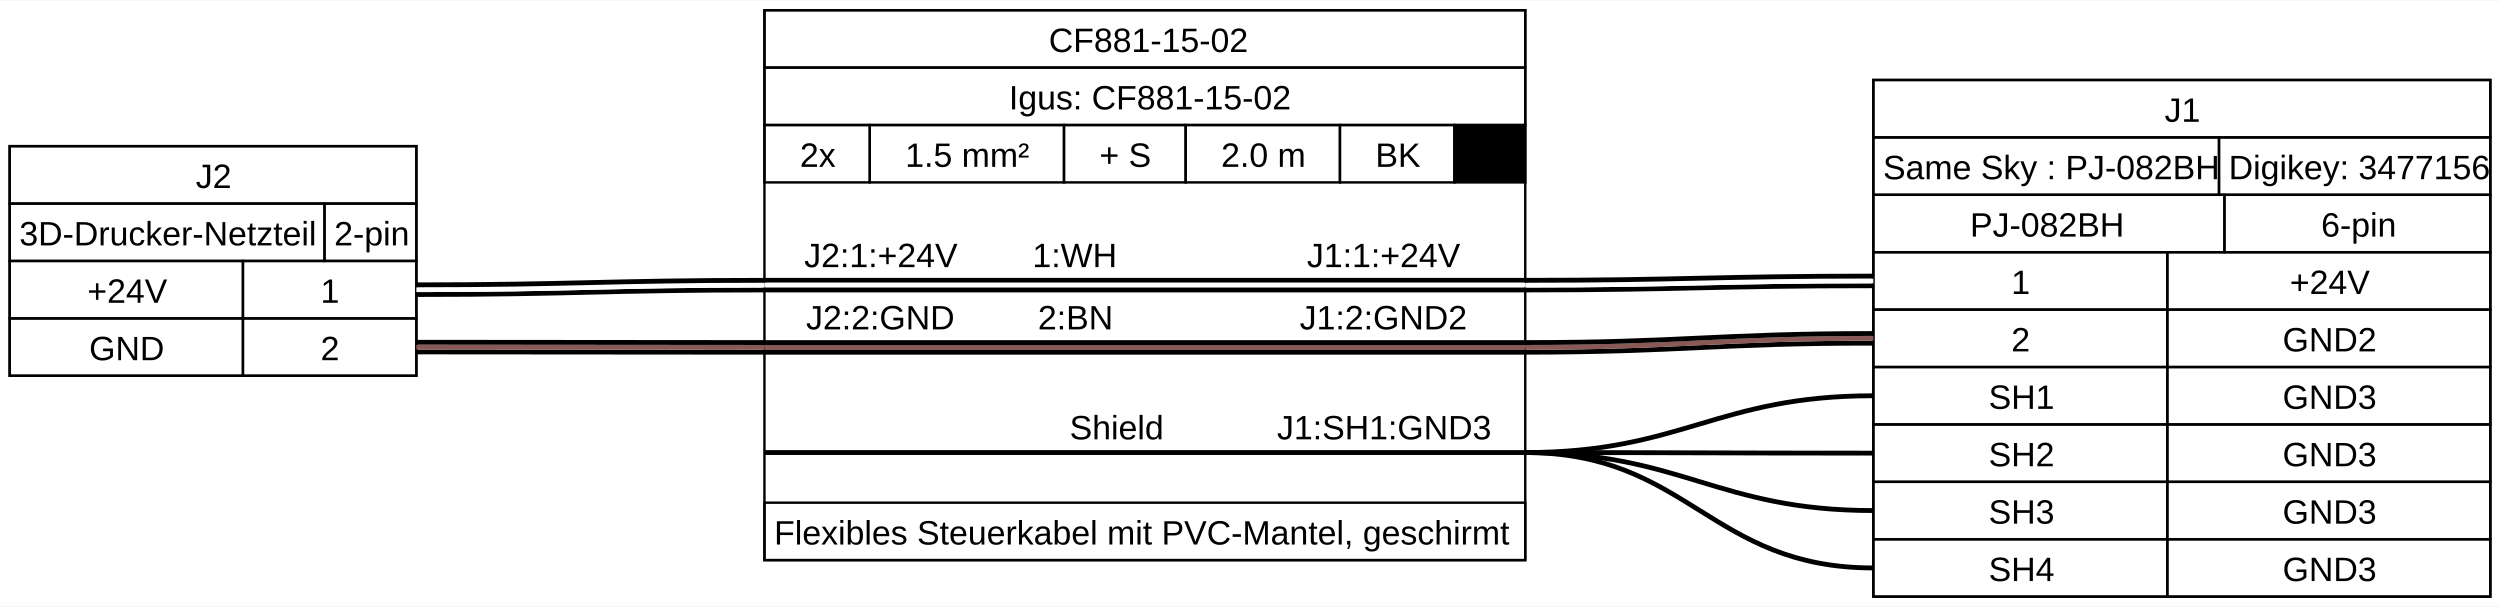
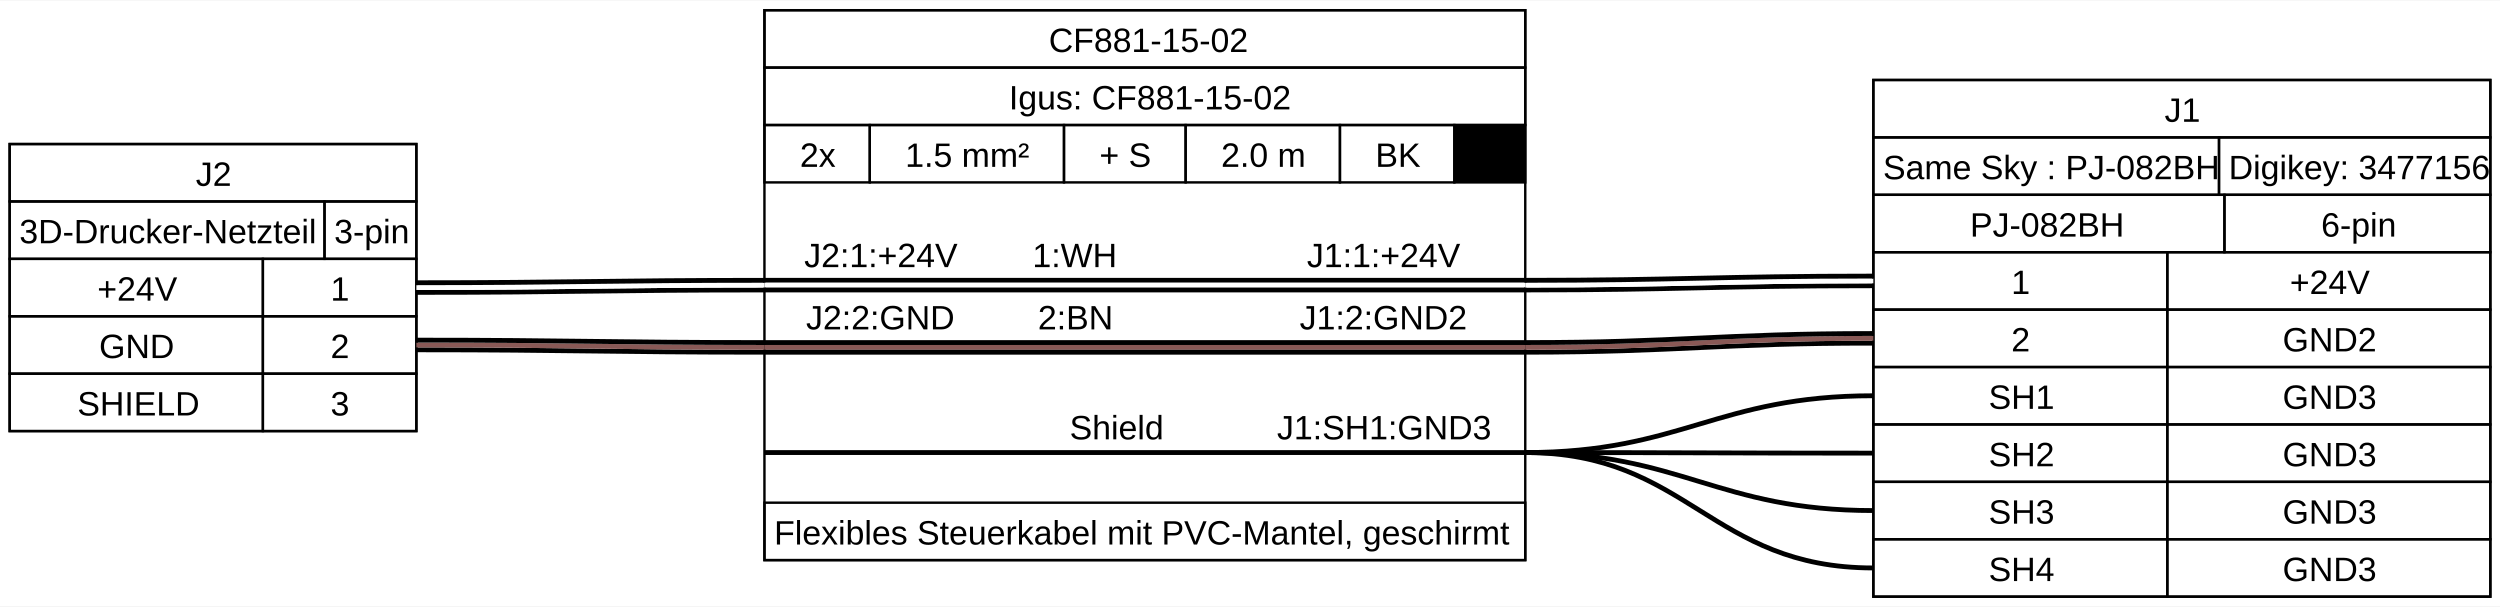
<svg xmlns="http://www.w3.org/2000/svg" width="1034pt" height="251pt" viewBox="0.00 0.00 1034.25 250.62">
  <g id="graph0" class="graph" transform="scale(1 1) rotate(0) translate(4 246.62)">
    <polygon fill="#ffffff" stroke="none" points="-4,4 -4,-246.62 1030.25,-246.62 1030.25,4 -4,4" />
    <g id="node1" class="node">
-       <polygon fill="#ffffff" stroke="black" points="168.25,-186.38 0,-186.38 0,-91.38 168.25,-91.38 168.25,-186.38" />
-       <polygon fill="none" stroke="black" points="0,-162.62 0,-186.38 168.25,-186.38 168.25,-162.62 0,-162.62" />
-       <text text-anchor="start" x="77" y="-169.07" font-family="arial" font-size="14.00">J2</text>
-       <polygon fill="none" stroke="black" points="0,-138.88 0,-162.62 130.25,-162.62 130.25,-138.88 0,-138.88" />
-       <text text-anchor="start" x="4" y="-145.32" font-family="arial" font-size="14.00">3D-Drucker-Netzteil </text>
-       <polygon fill="none" stroke="black" points="130.25,-138.88 130.25,-162.62 168.25,-162.62 168.25,-138.88 130.25,-138.88" />
-       <text text-anchor="start" x="134.25" y="-145.32" font-family="arial" font-size="14.00">2-pin</text>
-       <polygon fill="none" stroke="black" points="0,-115.12 0,-138.88 96.5,-138.88 96.5,-115.12 0,-115.12" />
-       <text text-anchor="start" x="32.12" y="-121.58" font-family="arial" font-size="14.00">+24V</text>
-       <polygon fill="none" stroke="black" points="96.5,-115.12 96.5,-138.88 168.25,-138.88 168.25,-115.12 96.5,-115.12" />
-       <text text-anchor="start" x="128.62" y="-121.58" font-family="arial" font-size="14.00">1</text>
-       <polygon fill="none" stroke="black" points="0,-91.38 0,-115.12 96.5,-115.12 96.5,-91.38 0,-91.38" />
-       <text text-anchor="start" x="32.88" y="-97.83" font-family="arial" font-size="14.00">GND</text>
-       <polygon fill="none" stroke="black" points="96.5,-91.38 96.5,-115.12 168.25,-115.12 168.25,-91.38 96.5,-91.38" />
-       <text text-anchor="start" x="128.62" y="-97.83" font-family="arial" font-size="14.00">2</text>
+       <polygon fill="#ffffff" stroke="black" points="168.25,-187.25 0,-187.25 0,-68.5 168.25,-68.5 168.25,-187.25" />
+       <polygon fill="none" stroke="black" points="0,-163.5 0,-187.25 168.25,-187.25 168.25,-163.5 0,-163.5" />
+       <text text-anchor="start" x="77" y="-169.95" font-family="arial" font-size="14.00">J2</text>
+       <polygon fill="none" stroke="black" points="0,-139.75 0,-163.5 130.25,-163.5 130.25,-139.75 0,-139.75" />
+       <text text-anchor="start" x="4" y="-146.2" font-family="arial" font-size="14.00">3D-Drucker-Netzteil </text>
+       <polygon fill="none" stroke="black" points="130.25,-139.75 130.25,-163.5 168.25,-163.5 168.25,-139.75 130.25,-139.75" />
+       <text text-anchor="start" x="134.25" y="-146.2" font-family="arial" font-size="14.00">3-pin</text>
+       <polygon fill="none" stroke="black" points="0,-116 0,-139.75 104.75,-139.75 104.75,-116 0,-116" />
+       <text text-anchor="start" x="36.25" y="-122.45" font-family="arial" font-size="14.00">+24V</text>
+       <polygon fill="none" stroke="black" points="104.75,-116 104.75,-139.75 168.25,-139.75 168.25,-116 104.75,-116" />
+       <text text-anchor="start" x="132.75" y="-122.45" font-family="arial" font-size="14.00">1</text>
+       <polygon fill="none" stroke="black" points="0,-92.25 0,-116 104.75,-116 104.75,-92.25 0,-92.25" />
+       <text text-anchor="start" x="37" y="-98.7" font-family="arial" font-size="14.00">GND</text>
+       <polygon fill="none" stroke="black" points="104.75,-92.25 104.75,-116 168.25,-116 168.25,-92.25 104.75,-92.25" />
+       <text text-anchor="start" x="132.75" y="-98.7" font-family="arial" font-size="14.00">2</text>
+       <polygon fill="none" stroke="black" points="0,-68.5 0,-92.25 104.75,-92.25 104.75,-68.5 0,-68.5" />
+       <text text-anchor="start" x="28" y="-74.95" font-family="arial" font-size="14.00">SHIELD</text>
+       <polygon fill="none" stroke="black" points="104.75,-68.5 104.75,-92.25 168.25,-92.25 168.25,-68.5 104.75,-68.5" />
+       <text text-anchor="start" x="132.75" y="-74.95" font-family="arial" font-size="14.00">3</text>
    </g>
    <g id="node3" class="node">
      <polygon fill="#ffffff" stroke="black" points="627,-242.62 312.25,-242.62 312.25,-15.12 627,-15.12 627,-242.62" />
      <polygon fill="none" stroke="black" points="312.25,-218.88 312.25,-242.62 627,-242.62 627,-218.88 312.25,-218.88" />
      <text text-anchor="start" x="429.88" y="-225.32" font-family="arial" font-size="14.00">CF881-15-02</text>
      <polygon fill="none" stroke="black" points="312.25,-195.12 312.25,-218.88 627,-218.88 627,-195.12 312.25,-195.12" />
      <text text-anchor="start" x="413.38" y="-201.57" font-family="arial" font-size="14.00">Igus: CF881-15-02</text>
      <polygon fill="none" stroke="black" points="312.25,-171.38 312.25,-195.12 355.83,-195.12 355.83,-171.38 312.25,-171.38" />
      <text text-anchor="start" x="326.92" y="-177.82" font-family="arial" font-size="14.00">2x</text>
      <polygon fill="none" stroke="black" points="355.83,-171.38 355.83,-195.12 436.17,-195.12 436.17,-171.38 355.83,-171.38" />
      <text text-anchor="start" x="370.5" y="-177.82" font-family="arial" font-size="14.00">1.5 mm²</text>
      <polygon fill="none" stroke="black" points="436.17,-171.38 436.17,-195.12 486.5,-195.12 486.5,-171.38 436.17,-171.38" />
      <text text-anchor="start" x="450.83" y="-177.82" font-family="arial" font-size="14.00">+ S</text>
      <polygon fill="none" stroke="black" points="486.5,-171.38 486.5,-195.12 550.33,-195.12 550.33,-171.38 486.5,-171.38" />
      <text text-anchor="start" x="501.17" y="-177.82" font-family="arial" font-size="14.00">2.0 m</text>
      <polygon fill="none" stroke="black" points="550.33,-171.38 550.33,-195.12 597.67,-195.12 597.67,-171.38 550.33,-171.38" />
      <text text-anchor="start" x="565" y="-177.82" font-family="arial" font-size="14.00">BK</text>
      <polygon fill="#000000" stroke="none" points="597.67,-171.38 597.67,-195.12 627,-195.12 627,-171.38 597.67,-171.38" />
      <polygon fill="none" stroke="black" points="597.67,-171.38 597.67,-195.12 627,-195.12 627,-171.38 597.67,-171.38" />
      <text text-anchor="start" x="357.58" y="-156.07" font-family="arial" font-size="14.00"> </text>
      <text text-anchor="start" x="328.71" y="-136.32" font-family="arial" font-size="14.00">J2:1:+24V</text>
      <text text-anchor="start" x="423.12" y="-136.32" font-family="arial" font-size="14.00">     1:WH    </text>
      <text text-anchor="start" x="536.67" y="-136.32" font-family="arial" font-size="14.00">J1:1:+24V</text>
      <polygon fill="#000000" stroke="none" points="312.25,-129.88 312.25,-131.88 627,-131.88 627,-129.88 312.25,-129.88" />
      <polygon fill="#ffffff" stroke="none" points="312.25,-127.88 312.25,-129.88 627,-129.88 627,-127.88 312.25,-127.88" />
      <polygon fill="#000000" stroke="none" points="312.25,-125.88 312.25,-127.88 627,-127.88 627,-125.88 312.25,-125.88" />
      <text text-anchor="start" x="329.46" y="-110.58" font-family="arial" font-size="14.00">J2:2:GND</text>
      <text text-anchor="start" x="425.38" y="-110.58" font-family="arial" font-size="14.00">     2:BN    </text>
      <text text-anchor="start" x="533.67" y="-110.58" font-family="arial" font-size="14.00">J1:2:GND2</text>
      <polygon fill="#000000" stroke="none" points="312.25,-104.12 312.25,-106.12 627,-106.12 627,-104.12 312.25,-104.12" />
      <polygon fill="#895956" stroke="none" points="312.25,-102.12 312.25,-104.12 627,-104.12 627,-102.12 312.25,-102.12" />
      <polygon fill="#000000" stroke="none" points="312.25,-100.12 312.25,-102.12 627,-102.12 627,-100.12 312.25,-100.12" />
      <text text-anchor="start" x="357.58" y="-84.83" font-family="arial" font-size="14.00"> </text>
      <text text-anchor="start" x="438.5" y="-65.08" font-family="arial" font-size="14.00">Shield</text>
      <text text-anchor="start" x="524.29" y="-65.08" font-family="arial" font-size="14.00">J1:SH1:GND3</text>
      <polygon fill="#000000" stroke="none" points="312.25,-58.62 312.25,-60.62 627,-60.62 627,-58.62 312.25,-58.62" />
      <text text-anchor="start" x="357.58" y="-43.33" font-family="arial" font-size="14.00"> </text>
      <polygon fill="none" stroke="black" points="312.25,-15.12 312.25,-38.88 627,-38.88 627,-15.12 312.25,-15.12" />
      <text text-anchor="start" x="316.25" y="-21.57" font-family="arial" font-size="14.00">Flexibles Steuerkabel mit PVC-Mantel, geschirmt   </text>
    </g>
    <g id="edge1" class="edge">
-       <path fill="none" stroke="#000000" stroke-width="2" d="M168.25,-125C232.49,-125.01 248.48,-126.89 312.25,-126.88" />
-       <path fill="none" stroke="#ffffff" stroke-width="2" d="M168.25,-127C232.26,-127 248.24,-128.88 312.25,-128.88" />
-       <path fill="none" stroke="#000000" stroke-width="2" d="M168.25,-129C232.02,-128.99 248.01,-130.86 312.25,-130.87" />
+       <path fill="none" stroke="#000000" stroke-width="2" d="M168.25,-125.88C232.38,-125.88 248.37,-126.88 312.25,-126.88" />
+       <path fill="none" stroke="#ffffff" stroke-width="2" d="M168.25,-127.88C232.25,-127.88 248.25,-128.88 312.25,-128.88" />
+       <path fill="none" stroke="#000000" stroke-width="2" d="M168.25,-129.87C232.13,-129.87 248.12,-130.87 312.25,-130.87" />
    </g>
    <g id="edge3" class="edge">
-       <path fill="none" stroke="#000000" stroke-width="2" d="M168.25,-101.25C232.23,-101.25 248.23,-101.13 312.25,-101.13" />
-       <path fill="none" stroke="#895956" stroke-width="2" d="M168.25,-103.25C232.25,-103.25 248.25,-103.12 312.25,-103.12" />
-       <path fill="none" stroke="#000000" stroke-width="2" d="M168.25,-105.25C232.27,-105.25 248.27,-105.12 312.25,-105.12" />
+       <path fill="none" stroke="#000000" stroke-width="2" d="M168.25,-102.13C232.13,-102.13 248.12,-101.13 312.25,-101.13" />
+       <path fill="none" stroke="#895956" stroke-width="2" d="M168.25,-104.12C232.25,-104.12 248.25,-103.12 312.25,-103.12" />
+       <path fill="none" stroke="#000000" stroke-width="2" d="M168.25,-106.12C232.38,-106.12 248.37,-105.12 312.25,-105.12" />
    </g>
    <g id="node2" class="node">
      <polygon fill="#ffffff" stroke="black" points="1026.25,-213.75 771,-213.75 771,0 1026.25,0 1026.25,-213.75" />
      <polygon fill="none" stroke="black" points="771,-190 771,-213.75 1026.25,-213.75 1026.25,-190 771,-190" />
      <text text-anchor="start" x="891.5" y="-196.45" font-family="arial" font-size="14.00">J1</text>
      <polygon fill="none" stroke="black" points="771,-166.25 771,-190 914,-190 914,-166.25 771,-166.25" />
      <text text-anchor="start" x="775" y="-172.7" font-family="arial" font-size="14.00">Same Sky : PJ-082BH</text>
      <polygon fill="none" stroke="black" points="914,-166.25 914,-190 1026.25,-190 1026.25,-166.25 914,-166.25" />
      <text text-anchor="start" x="918" y="-172.7" font-family="arial" font-size="14.00">Digikey: 3477156</text>
      <polygon fill="none" stroke="black" points="771,-142.5 771,-166.25 916.25,-166.25 916.25,-142.5 771,-142.5" />
      <text text-anchor="start" x="811" y="-148.95" font-family="arial" font-size="14.00">PJ-082BH </text>
      <polygon fill="none" stroke="black" points="916.25,-142.5 916.25,-166.25 1026.25,-166.25 1026.25,-142.5 916.25,-142.5" />
      <text text-anchor="start" x="956.25" y="-148.95" font-family="arial" font-size="14.00">6-pin</text>
      <polygon fill="none" stroke="black" points="771,-118.75 771,-142.5 892.62,-142.5 892.62,-118.75 771,-118.75" />
      <text text-anchor="start" x="828.06" y="-125.2" font-family="arial" font-size="14.00">1</text>
      <polygon fill="none" stroke="black" points="892.62,-118.75 892.62,-142.5 1026.25,-142.5 1026.25,-118.75 892.62,-118.75" />
      <text text-anchor="start" x="943.31" y="-125.2" font-family="arial" font-size="14.00">+24V</text>
      <polygon fill="none" stroke="black" points="771,-95 771,-118.75 892.62,-118.75 892.62,-95 771,-95" />
      <text text-anchor="start" x="828.06" y="-101.45" font-family="arial" font-size="14.00">2</text>
      <polygon fill="none" stroke="black" points="892.62,-95 892.62,-118.75 1026.25,-118.75 1026.25,-95 892.62,-95" />
      <text text-anchor="start" x="940.31" y="-101.45" font-family="arial" font-size="14.00">GND2</text>
      <polygon fill="none" stroke="black" points="771,-71.25 771,-95 892.62,-95 892.62,-71.25 771,-71.25" />
      <text text-anchor="start" x="818.69" y="-77.7" font-family="arial" font-size="14.00">SH1</text>
      <polygon fill="none" stroke="black" points="892.62,-71.25 892.62,-95 1026.25,-95 1026.25,-71.25 892.62,-71.25" />
      <text text-anchor="start" x="940.31" y="-77.7" font-family="arial" font-size="14.00">GND3</text>
      <polygon fill="none" stroke="black" points="771,-47.5 771,-71.25 892.62,-71.25 892.62,-47.5 771,-47.5" />
      <text text-anchor="start" x="818.69" y="-53.95" font-family="arial" font-size="14.00">SH2</text>
      <polygon fill="none" stroke="black" points="892.62,-47.5 892.62,-71.25 1026.25,-71.25 1026.25,-47.5 892.62,-47.5" />
      <text text-anchor="start" x="940.31" y="-53.95" font-family="arial" font-size="14.00">GND3</text>
      <polygon fill="none" stroke="black" points="771,-23.75 771,-47.5 892.62,-47.5 892.62,-23.75 771,-23.75" />
      <text text-anchor="start" x="818.69" y="-30.2" font-family="arial" font-size="14.00">SH3</text>
      <polygon fill="none" stroke="black" points="892.62,-23.75 892.62,-47.5 1026.25,-47.5 1026.25,-23.75 892.62,-23.75" />
      <text text-anchor="start" x="940.31" y="-30.2" font-family="arial" font-size="14.00">GND3</text>
      <polygon fill="none" stroke="black" points="771,0 771,-23.75 892.62,-23.75 892.62,0 771,0" />
      <text text-anchor="start" x="818.69" y="-6.45" font-family="arial" font-size="14.00">SH4</text>
      <polygon fill="none" stroke="black" points="892.62,0 892.62,-23.75 1026.25,-23.75 1026.25,0 892.62,0" />
      <text text-anchor="start" x="940.31" y="-6.45" font-family="arial" font-size="14.00">GND3</text>
    </g>
    <g id="edge2" class="edge">
      <path fill="none" stroke="#000000" stroke-width="2" d="M627,-126.88C691.22,-126.89 707.21,-128.64 771,-128.63" />
      <path fill="none" stroke="#ffffff" stroke-width="2" d="M627,-128.88C691,-128.88 707,-130.63 771,-130.62" />
      <path fill="none" stroke="#000000" stroke-width="2" d="M627,-130.87C690.79,-130.86 706.78,-132.61 771,-132.62" />
    </g>
    <g id="edge4" class="edge">
      <path fill="none" stroke="#000000" stroke-width="2" d="M627,-101.13C691.48,-101.18 707.44,-104.93 771,-104.88" />
      <path fill="none" stroke="#895956" stroke-width="2" d="M627,-103.12C691.02,-103.12 706.98,-106.87 771,-106.87" />
      <path fill="none" stroke="#000000" stroke-width="2" d="M627,-105.12C690.56,-105.07 706.52,-108.82 771,-108.87" />
    </g>
    <g id="edge5" class="edge">
      <path fill="none" stroke="#000000" stroke-width="2" d="M627,-59.62C691.85,-59.63 706.15,-83.12 771,-83.12" />
    </g>
    <g id="edge6" class="edge">
      <path fill="none" stroke="#000000" stroke-width="2" d="M627,-59.62C691,-59.63 707,-59.38 771,-59.38" />
    </g>
    <g id="edge7" class="edge">
      <path fill="none" stroke="#000000" stroke-width="2" d="M627,-59.62C691.88,-59.63 706.12,-35.62 771,-35.62" />
    </g>
    <g id="edge8" class="edge">
      <path fill="none" stroke="#000000" stroke-width="2" d="M627,-59.62C694.43,-59.63 703.57,-11.88 771,-11.88" />
    </g>
  </g>
</svg>
